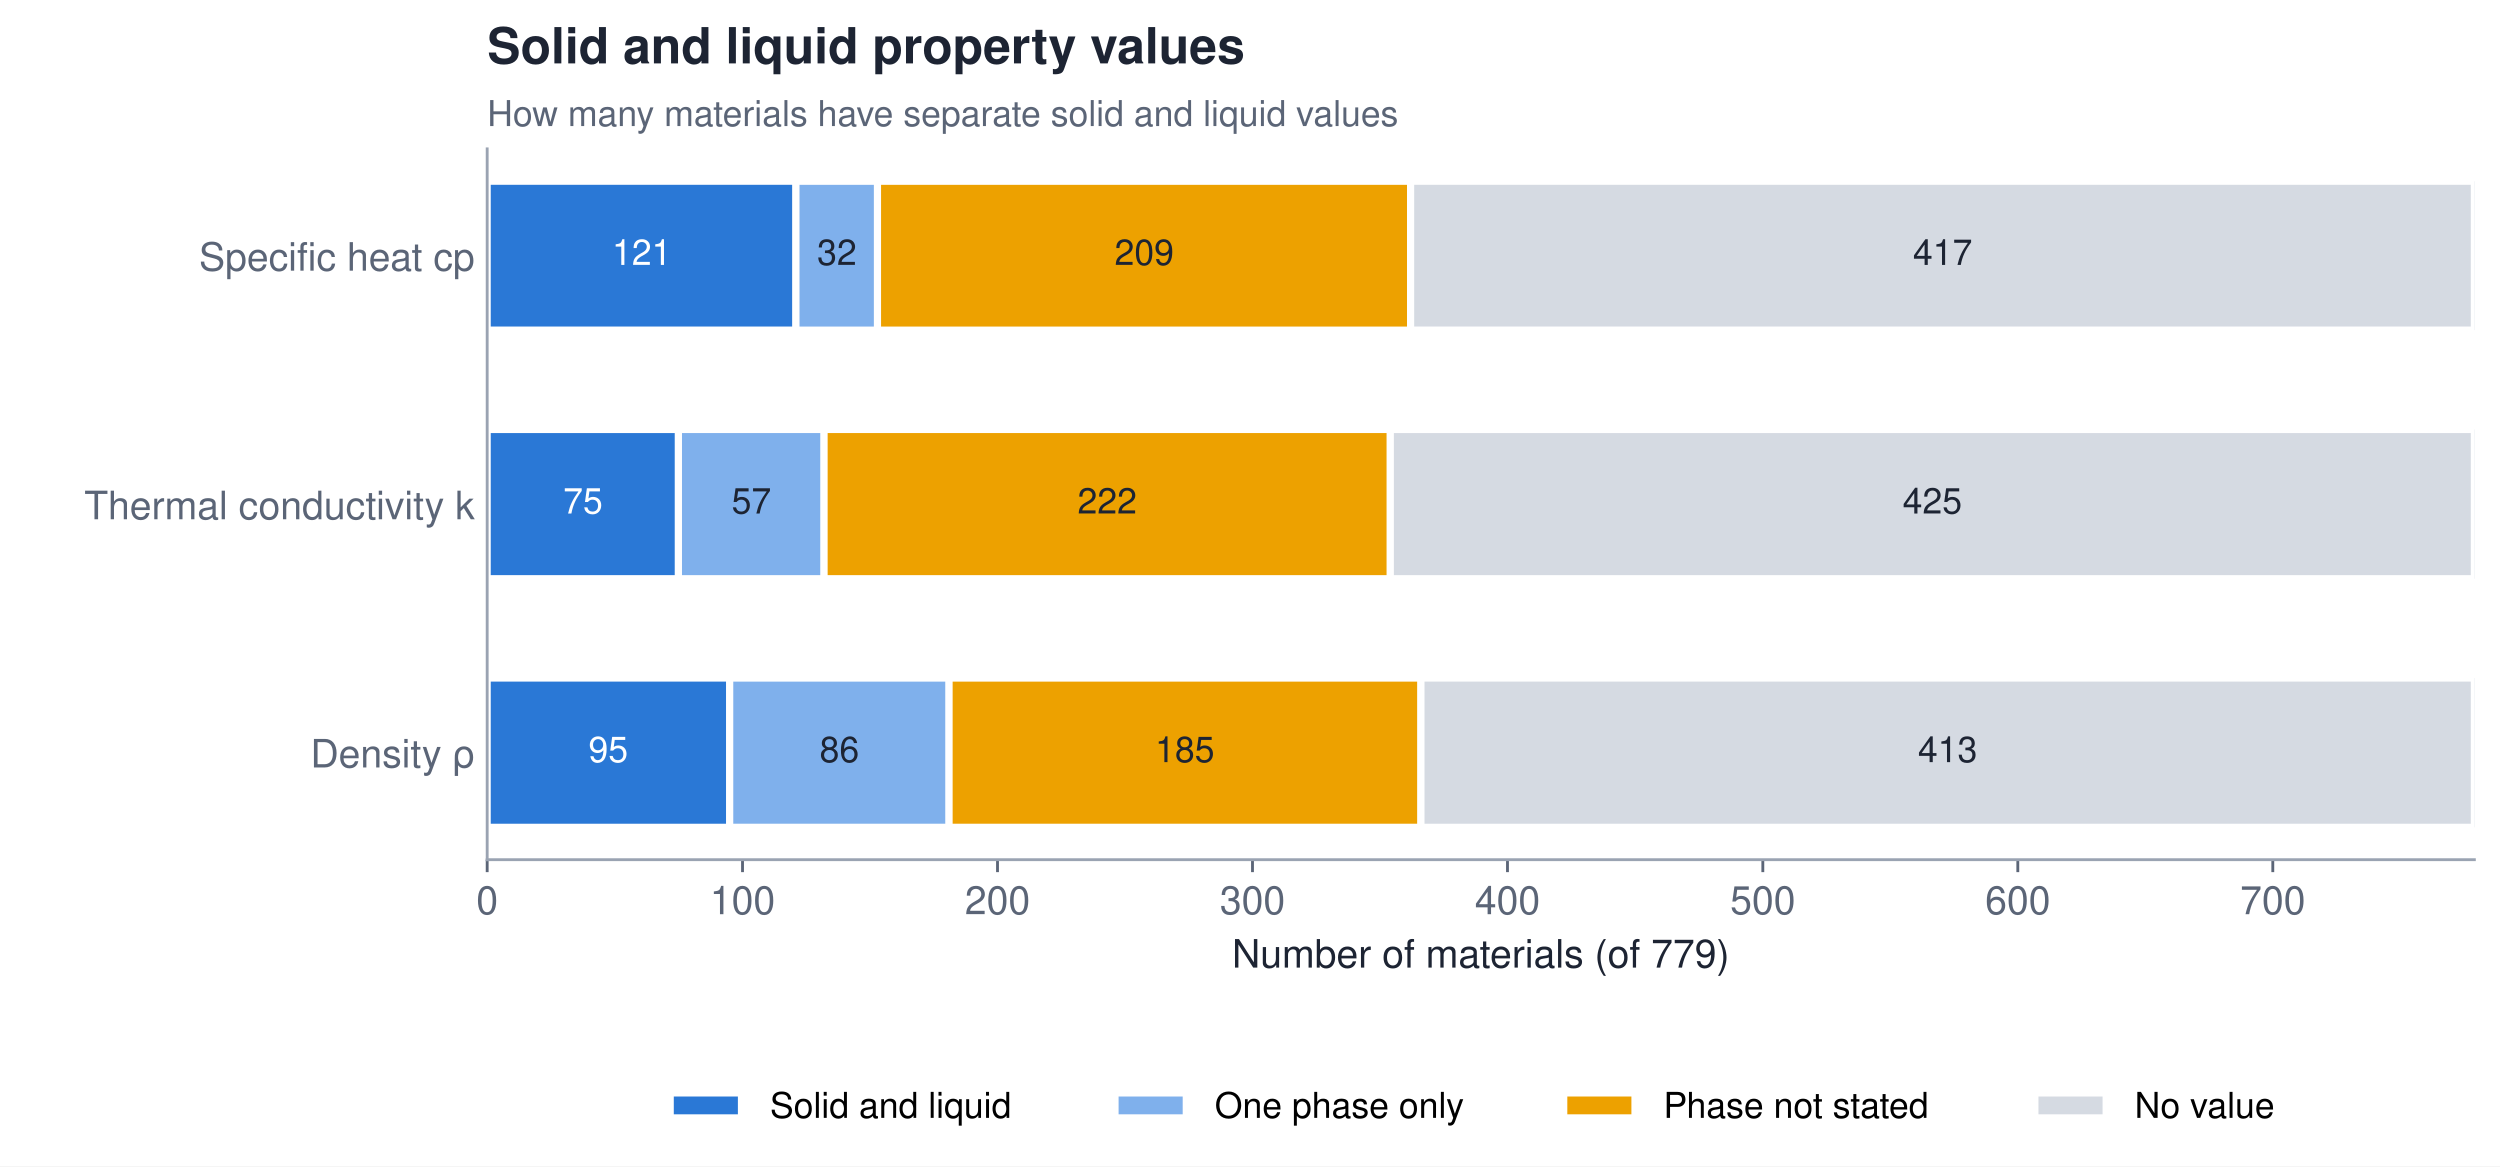
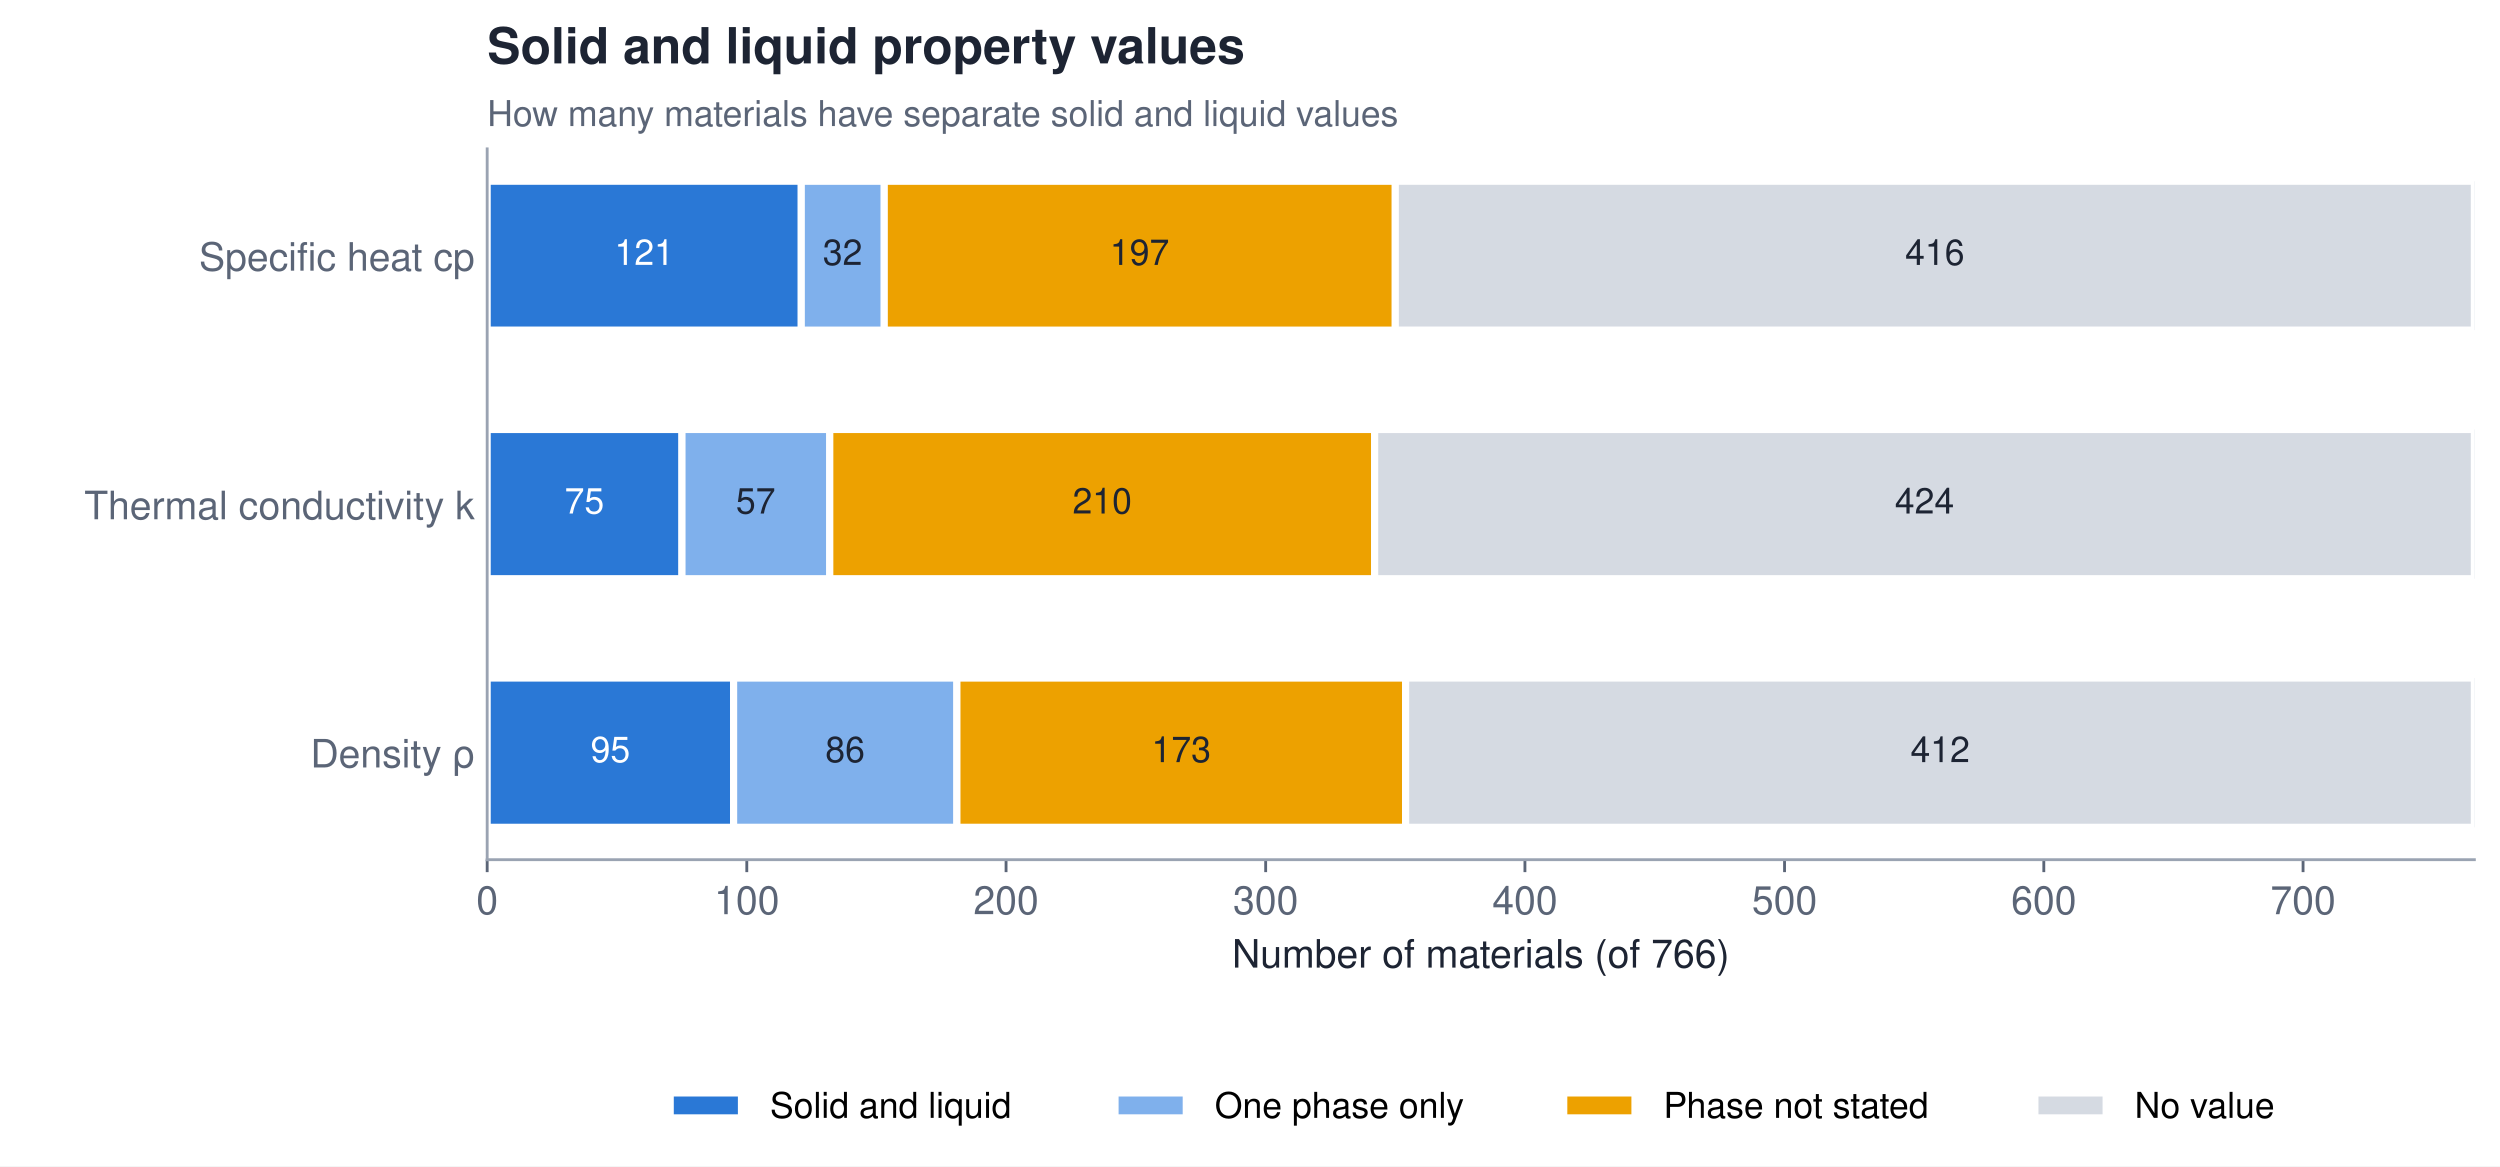
<svg xmlns="http://www.w3.org/2000/svg" xmlns:xlink="http://www.w3.org/1999/xlink" width="702.0pt" height="327.5pt" viewBox="0 0 702.0 327.5" version="1.1">
  <defs>
    <style type="text/css">*{stroke-linejoin: round; stroke-linecap: butt}</style>
  </defs>
  <g id="figure_1">
    <g id="patch_1">
      <path d="M 0 327.5  L 702.0 327.5  L 702.0 0  L 0 0  z " style="fill: #ffffff" />
    </g>
    <g id="axes_1">
      <g id="patch_2">
        <path d="M 136.8 241.4  L 694.8 241.4  L 694.8 41.8  L 136.8 41.8  z " style="fill: #ffffff" />
      </g>
      <g id="patch_3">
-         <path d="M 136.8 232.3  L 204.9 232.3  L 204.9 190.4  L 136.8 190.4  z " clip-path="url(#p5d6013736a)" style="fill: #2a78d6; stroke: #ffffff; stroke-width: 2; stroke-linejoin: miter" />
+         <path d="M 136.8 232.3  L 206.0 232.3  L 206.0 190.4  L 136.8 190.4  z " clip-path="url(#p3e9f175e6b)" style="fill: #2a78d6; stroke: #ffffff; stroke-width: 2; stroke-linejoin: miter" />
      </g>
      <g id="patch_4">
-         <path d="M 204.9 232.3  L 266.5 232.3  L 266.5 190.4  L 204.9 190.4  z " clip-path="url(#p5d6013736a)" style="fill: #7fb0ec; stroke: #ffffff; stroke-width: 2; stroke-linejoin: miter" />
+         <path d="M 206.0 232.3  L 268.7 232.3  L 268.7 190.4  L 206.0 190.4  z " clip-path="url(#p3e9f175e6b)" style="fill: #7fb0ec; stroke: #ffffff; stroke-width: 2; stroke-linejoin: miter" />
      </g>
      <g id="patch_5">
-         <path d="M 266.5 232.3  L 399.0 232.3  L 399.0 190.4  L 266.5 190.4  z " clip-path="url(#p5d6013736a)" style="fill: #eda100; stroke: #ffffff; stroke-width: 2; stroke-linejoin: miter" />
+         <path d="M 268.7 232.3  L 394.7 232.3  L 394.7 190.4  L 268.7 190.4  z " clip-path="url(#p3e9f175e6b)" style="fill: #eda100; stroke: #ffffff; stroke-width: 2; stroke-linejoin: miter" />
      </g>
      <g id="patch_6">
-         <path d="M 399.0 232.3  L 694.8 232.3  L 694.8 190.4  L 399.0 190.4  z " clip-path="url(#p5d6013736a)" style="fill: #d5dae2; stroke: #ffffff; stroke-width: 2; stroke-linejoin: miter" />
+         <path d="M 394.7 232.3  L 694.8 232.3  L 694.8 190.4  L 394.7 190.4  z " clip-path="url(#p3e9f175e6b)" style="fill: #d5dae2; stroke: #ffffff; stroke-width: 2; stroke-linejoin: miter" />
      </g>
      <g id="patch_7">
-         <path d="M 136.8 162.5  L 190.5 162.5  L 190.5 120.6  L 136.8 120.6  z " clip-path="url(#p5d6013736a)" style="fill: #2a78d6; stroke: #ffffff; stroke-width: 2; stroke-linejoin: miter" />
+         <path d="M 136.8 162.5  L 191.5 162.5  L 191.5 120.6  L 136.8 120.6  z " clip-path="url(#p3e9f175e6b)" style="fill: #2a78d6; stroke: #ffffff; stroke-width: 2; stroke-linejoin: miter" />
      </g>
      <g id="patch_8">
-         <path d="M 190.5 162.5  L 231.4 162.5  L 231.4 120.6  L 190.5 120.6  z " clip-path="url(#p5d6013736a)" style="fill: #7fb0ec; stroke: #ffffff; stroke-width: 2; stroke-linejoin: miter" />
+         <path d="M 191.5 162.5  L 233.0 162.5  L 233.0 120.6  L 191.5 120.6  z " clip-path="url(#p3e9f175e6b)" style="fill: #7fb0ec; stroke: #ffffff; stroke-width: 2; stroke-linejoin: miter" />
      </g>
      <g id="patch_9">
-         <path d="M 231.4 162.5  L 390.4 162.5  L 390.4 120.6  L 231.4 120.6  z " clip-path="url(#p5d6013736a)" style="fill: #eda100; stroke: #ffffff; stroke-width: 2; stroke-linejoin: miter" />
+         <path d="M 233.0 162.5  L 386.0 162.5  L 386.0 120.6  L 233.0 120.6  z " clip-path="url(#p3e9f175e6b)" style="fill: #eda100; stroke: #ffffff; stroke-width: 2; stroke-linejoin: miter" />
      </g>
      <g id="patch_10">
-         <path d="M 390.4 162.5  L 694.8 162.5  L 694.8 120.6  L 390.4 120.6  z " clip-path="url(#p5d6013736a)" style="fill: #d5dae2; stroke: #ffffff; stroke-width: 2; stroke-linejoin: miter" />
+         <path d="M 386.0 162.5  L 694.8 162.5  L 694.8 120.6  L 386.0 120.6  z " clip-path="url(#p3e9f175e6b)" style="fill: #d5dae2; stroke: #ffffff; stroke-width: 2; stroke-linejoin: miter" />
      </g>
      <g id="patch_11">
-         <path d="M 136.8 92.7  L 223.5 92.7  L 223.5 50.9  L 136.8 50.9  z " clip-path="url(#p5d6013736a)" style="fill: #2a78d6; stroke: #ffffff; stroke-width: 2; stroke-linejoin: miter" />
+         <path d="M 136.8 92.7  L 225.0 92.7  L 225.0 50.9  L 136.8 50.9  z " clip-path="url(#p3e9f175e6b)" style="fill: #2a78d6; stroke: #ffffff; stroke-width: 2; stroke-linejoin: miter" />
      </g>
      <g id="patch_12">
-         <path d="M 223.5 92.7  L 246.4 92.7  L 246.4 50.9  L 223.5 50.9  z " clip-path="url(#p5d6013736a)" style="fill: #7fb0ec; stroke: #ffffff; stroke-width: 2; stroke-linejoin: miter" />
+         <path d="M 225.0 92.7  L 248.3 92.7  L 248.3 50.9  L 225.0 50.9  z " clip-path="url(#p3e9f175e6b)" style="fill: #7fb0ec; stroke: #ffffff; stroke-width: 2; stroke-linejoin: miter" />
      </g>
      <g id="patch_13">
-         <path d="M 246.4 92.7  L 396.1 92.7  L 396.1 50.9  L 246.4 50.9  z " clip-path="url(#p5d6013736a)" style="fill: #eda100; stroke: #ffffff; stroke-width: 2; stroke-linejoin: miter" />
+         <path d="M 248.3 92.7  L 391.8 92.7  L 391.8 50.9  L 248.3 50.9  z " clip-path="url(#p3e9f175e6b)" style="fill: #eda100; stroke: #ffffff; stroke-width: 2; stroke-linejoin: miter" />
      </g>
      <g id="patch_14">
-         <path d="M 396.1 92.7  L 694.8 92.7  L 694.8 50.9  L 396.1 50.9  z " clip-path="url(#p5d6013736a)" style="fill: #d5dae2; stroke: #ffffff; stroke-width: 2; stroke-linejoin: miter" />
+         <path d="M 391.8 92.7  L 694.8 92.7  L 694.8 50.9  L 391.8 50.9  z " clip-path="url(#p3e9f175e6b)" style="fill: #d5dae2; stroke: #ffffff; stroke-width: 2; stroke-linejoin: miter" />
      </g>
      <g id="matplotlib.axis_1">
        <g id="xtick_1">
          <g id="line2d_1">
            <defs>
-               <path id="m13da36f473" d="M 0 0  L 0 3.5  " style="stroke: #5b6577; stroke-width: 0.8" />
+               <path id="ma7c67aecef" d="M 0 0  L 0 3.5  " style="stroke: #5b6577; stroke-width: 0.8" />
            </defs>
            <g>
-               <use xlink:href="#m13da36f473" x="136.8" y="241.4" style="fill: #5b6577; stroke: #5b6577; stroke-width: 0.8" />
+               <use xlink:href="#ma7c67aecef" x="136.8" y="241.4" style="fill: #5b6577; stroke: #5b6577; stroke-width: 0.8" />
            </g>
          </g>
          <g id="text_1">
            <text style="font-size: 11px; font-family: 'Segoe UI', Helvetica, Arial, 'DejaVu Sans', sans-serif; text-anchor: middle; fill: #5b6577" x="136.8" y="256.7" transform="rotate(-0 136.8 256.7)">0</text>
          </g>
        </g>
        <g id="xtick_2">
          <g id="line2d_2">
            <g>
-               <use xlink:href="#m13da36f473" x="208.5" y="241.4" style="fill: #5b6577; stroke: #5b6577; stroke-width: 0.8" />
+               <use xlink:href="#ma7c67aecef" x="209.7" y="241.4" style="fill: #5b6577; stroke: #5b6577; stroke-width: 0.8" />
            </g>
          </g>
          <g id="text_2">
-             <text style="font-size: 11px; font-family: 'Segoe UI', Helvetica, Arial, 'DejaVu Sans', sans-serif; text-anchor: middle; fill: #5b6577" x="208.5" y="256.7" transform="rotate(-0 208.5 256.7)">100</text>
+             <text style="font-size: 11px; font-family: 'Segoe UI', Helvetica, Arial, 'DejaVu Sans', sans-serif; text-anchor: middle; fill: #5b6577" x="209.7" y="256.7" transform="rotate(-0 209.7 256.7)">100</text>
          </g>
        </g>
        <g id="xtick_3">
          <g id="line2d_3">
            <g>
-               <use xlink:href="#m13da36f473" x="280.1" y="241.4" style="fill: #5b6577; stroke: #5b6577; stroke-width: 0.8" />
+               <use xlink:href="#ma7c67aecef" x="282.5" y="241.4" style="fill: #5b6577; stroke: #5b6577; stroke-width: 0.8" />
            </g>
          </g>
          <g id="text_3">
-             <text style="font-size: 11px; font-family: 'Segoe UI', Helvetica, Arial, 'DejaVu Sans', sans-serif; text-anchor: middle; fill: #5b6577" x="280.1" y="256.7" transform="rotate(-0 280.1 256.7)">200</text>
+             <text style="font-size: 11px; font-family: 'Segoe UI', Helvetica, Arial, 'DejaVu Sans', sans-serif; text-anchor: middle; fill: #5b6577" x="282.5" y="256.7" transform="rotate(-0 282.5 256.7)">200</text>
          </g>
        </g>
        <g id="xtick_4">
          <g id="line2d_4">
            <g>
-               <use xlink:href="#m13da36f473" x="351.7" y="241.4" style="fill: #5b6577; stroke: #5b6577; stroke-width: 0.8" />
+               <use xlink:href="#ma7c67aecef" x="355.4" y="241.4" style="fill: #5b6577; stroke: #5b6577; stroke-width: 0.8" />
            </g>
          </g>
          <g id="text_4">
-             <text style="font-size: 11px; font-family: 'Segoe UI', Helvetica, Arial, 'DejaVu Sans', sans-serif; text-anchor: middle; fill: #5b6577" x="351.7" y="256.7" transform="rotate(-0 351.7 256.7)">300</text>
+             <text style="font-size: 11px; font-family: 'Segoe UI', Helvetica, Arial, 'DejaVu Sans', sans-serif; text-anchor: middle; fill: #5b6577" x="355.4" y="256.7" transform="rotate(-0 355.4 256.7)">300</text>
          </g>
        </g>
        <g id="xtick_5">
          <g id="line2d_5">
            <g>
-               <use xlink:href="#m13da36f473" x="423.3" y="241.4" style="fill: #5b6577; stroke: #5b6577; stroke-width: 0.8" />
+               <use xlink:href="#ma7c67aecef" x="428.2" y="241.4" style="fill: #5b6577; stroke: #5b6577; stroke-width: 0.8" />
            </g>
          </g>
          <g id="text_5">
-             <text style="font-size: 11px; font-family: 'Segoe UI', Helvetica, Arial, 'DejaVu Sans', sans-serif; text-anchor: middle; fill: #5b6577" x="423.3" y="256.7" transform="rotate(-0 423.3 256.7)">400</text>
+             <text style="font-size: 11px; font-family: 'Segoe UI', Helvetica, Arial, 'DejaVu Sans', sans-serif; text-anchor: middle; fill: #5b6577" x="428.2" y="256.7" transform="rotate(-0 428.2 256.7)">400</text>
          </g>
        </g>
        <g id="xtick_6">
          <g id="line2d_6">
            <g>
-               <use xlink:href="#m13da36f473" x="495.0" y="241.4" style="fill: #5b6577; stroke: #5b6577; stroke-width: 0.8" />
+               <use xlink:href="#ma7c67aecef" x="501.1" y="241.4" style="fill: #5b6577; stroke: #5b6577; stroke-width: 0.8" />
            </g>
          </g>
          <g id="text_6">
-             <text style="font-size: 11px; font-family: 'Segoe UI', Helvetica, Arial, 'DejaVu Sans', sans-serif; text-anchor: middle; fill: #5b6577" x="495.0" y="256.7" transform="rotate(-0 495.0 256.7)">500</text>
+             <text style="font-size: 11px; font-family: 'Segoe UI', Helvetica, Arial, 'DejaVu Sans', sans-serif; text-anchor: middle; fill: #5b6577" x="501.1" y="256.7" transform="rotate(-0 501.1 256.7)">500</text>
          </g>
        </g>
        <g id="xtick_7">
          <g id="line2d_7">
            <g>
-               <use xlink:href="#m13da36f473" x="566.6" y="241.4" style="fill: #5b6577; stroke: #5b6577; stroke-width: 0.8" />
+               <use xlink:href="#ma7c67aecef" x="573.9" y="241.4" style="fill: #5b6577; stroke: #5b6577; stroke-width: 0.8" />
            </g>
          </g>
          <g id="text_7">
-             <text style="font-size: 11px; font-family: 'Segoe UI', Helvetica, Arial, 'DejaVu Sans', sans-serif; text-anchor: middle; fill: #5b6577" x="566.6" y="256.7" transform="rotate(-0 566.6 256.7)">600</text>
+             <text style="font-size: 11px; font-family: 'Segoe UI', Helvetica, Arial, 'DejaVu Sans', sans-serif; text-anchor: middle; fill: #5b6577" x="573.9" y="256.7" transform="rotate(-0 573.9 256.7)">600</text>
          </g>
        </g>
        <g id="xtick_8">
          <g id="line2d_8">
            <g>
-               <use xlink:href="#m13da36f473" x="638.2" y="241.4" style="fill: #5b6577; stroke: #5b6577; stroke-width: 0.8" />
+               <use xlink:href="#ma7c67aecef" x="646.7" y="241.4" style="fill: #5b6577; stroke: #5b6577; stroke-width: 0.8" />
            </g>
          </g>
          <g id="text_8">
-             <text style="font-size: 11px; font-family: 'Segoe UI', Helvetica, Arial, 'DejaVu Sans', sans-serif; text-anchor: middle; fill: #5b6577" x="638.2" y="256.7" transform="rotate(-0 638.2 256.7)">700</text>
+             <text style="font-size: 11px; font-family: 'Segoe UI', Helvetica, Arial, 'DejaVu Sans', sans-serif; text-anchor: middle; fill: #5b6577" x="646.7" y="256.7" transform="rotate(-0 646.7 256.7)">700</text>
          </g>
        </g>
        <g id="text_9">
-           <text style="font-size: 11px; font-family: 'Segoe UI', Helvetica, Arial, 'DejaVu Sans', sans-serif; text-anchor: middle; fill: #1d2433" x="415.8" y="271.7" transform="rotate(-0 415.8 271.7)">Number of materials (of 779)</text>
+           <text style="font-size: 11px; font-family: 'Segoe UI', Helvetica, Arial, 'DejaVu Sans', sans-serif; text-anchor: middle; fill: #1d2433" x="415.8" y="271.7" transform="rotate(-0 415.8 271.7)">Number of materials (of 766)</text>
        </g>
      </g>
      <g id="matplotlib.axis_2">
        <g id="ytick_1">
          <g id="line2d_9" />
          <g id="text_10">
            <text style="font-size: 11px; font-family: 'Segoe UI', Helvetica, Arial, 'DejaVu Sans', sans-serif; text-anchor: end; fill: #5b6577" x="133.3" y="215.5" transform="rotate(-0 133.3 215.5)">Density ρ</text>
          </g>
        </g>
        <g id="ytick_2">
          <g id="line2d_10" />
          <g id="text_11">
            <text style="font-size: 11px; font-family: 'Segoe UI', Helvetica, Arial, 'DejaVu Sans', sans-serif; text-anchor: end; fill: #5b6577" x="133.3" y="145.8" transform="rotate(-0 133.3 145.8)">Thermal conductivity k</text>
          </g>
        </g>
        <g id="ytick_3">
          <g id="line2d_11" />
          <g id="text_12">
            <text style="font-size: 11px; font-family: 'Segoe UI', Helvetica, Arial, 'DejaVu Sans', sans-serif; text-anchor: end; fill: #5b6577" x="133.3" y="76.0" transform="rotate(-0 133.3 76.0)">Specific heat cp</text>
          </g>
        </g>
      </g>
      <g id="patch_15">
        <path d="M 136.8 241.4  L 136.8 41.8  " style="fill: none; stroke: #9aa3b2; stroke-width: 0.8; stroke-linejoin: miter; stroke-linecap: square" />
      </g>
      <g id="patch_16">
        <path d="M 136.8 241.4  L 694.8 241.4  " style="fill: none; stroke: #9aa3b2; stroke-width: 0.8; stroke-linejoin: miter; stroke-linecap: square" />
      </g>
      <g id="text_13">
-         <text style="font-size: 10px; font-family: 'Segoe UI', Helvetica, Arial, 'DejaVu Sans', sans-serif; text-anchor: middle; fill: #ffffff" x="170.8" y="214.0" transform="rotate(-0 170.8 214.0)">95</text>
+         <text style="font-size: 10px; font-family: 'Segoe UI', Helvetica, Arial, 'DejaVu Sans', sans-serif; text-anchor: middle; fill: #ffffff" x="171.4" y="214.0" transform="rotate(-0 171.4 214.0)">95</text>
      </g>
      <g id="text_14">
-         <text style="font-size: 10px; font-family: 'Segoe UI', Helvetica, Arial, 'DejaVu Sans', sans-serif; text-anchor: middle; fill: #1d2433" x="235.7" y="214.0" transform="rotate(-0 235.7 214.0)">86</text>
+         <text style="font-size: 10px; font-family: 'Segoe UI', Helvetica, Arial, 'DejaVu Sans', sans-serif; text-anchor: middle; fill: #1d2433" x="237.3" y="214.0" transform="rotate(-0 237.3 214.0)">86</text>
      </g>
      <g id="text_15">
-         <text style="font-size: 10px; font-family: 'Segoe UI', Helvetica, Arial, 'DejaVu Sans', sans-serif; text-anchor: middle; fill: #1d2433" x="332.7" y="214.0" transform="rotate(-0 332.7 214.0)">185</text>
+         <text style="font-size: 10px; font-family: 'Segoe UI', Helvetica, Arial, 'DejaVu Sans', sans-serif; text-anchor: middle; fill: #1d2433" x="331.7" y="214.0" transform="rotate(-0 331.7 214.0)">173</text>
      </g>
      <g id="text_16">
-         <text style="font-size: 10px; font-family: 'Segoe UI', Helvetica, Arial, 'DejaVu Sans', sans-serif; text-anchor: middle; fill: #1d2433" x="546.9" y="214.0" transform="rotate(-0 546.9 214.0)">413</text>
+         <text style="font-size: 10px; font-family: 'Segoe UI', Helvetica, Arial, 'DejaVu Sans', sans-serif; text-anchor: middle; fill: #1d2433" x="544.8" y="214.0" transform="rotate(-0 544.8 214.0)">412</text>
      </g>
      <g id="text_17">
-         <text style="font-size: 10px; font-family: 'Segoe UI', Helvetica, Arial, 'DejaVu Sans', sans-serif; text-anchor: middle; fill: #ffffff" x="163.7" y="144.2" transform="rotate(-0 163.7 144.2)">75</text>
+         <text style="font-size: 10px; font-family: 'Segoe UI', Helvetica, Arial, 'DejaVu Sans', sans-serif; text-anchor: middle; fill: #ffffff" x="164.1" y="144.2" transform="rotate(-0 164.1 144.2)">75</text>
      </g>
      <g id="text_18">
-         <text style="font-size: 10px; font-family: 'Segoe UI', Helvetica, Arial, 'DejaVu Sans', sans-serif; text-anchor: middle; fill: #1d2433" x="211.0" y="144.2" transform="rotate(-0 211.0 144.2)">57</text>
+         <text style="font-size: 10px; font-family: 'Segoe UI', Helvetica, Arial, 'DejaVu Sans', sans-serif; text-anchor: middle; fill: #1d2433" x="212.2" y="144.2" transform="rotate(-0 212.2 144.2)">57</text>
      </g>
      <g id="text_19">
-         <text style="font-size: 10px; font-family: 'Segoe UI', Helvetica, Arial, 'DejaVu Sans', sans-serif; text-anchor: middle; fill: #1d2433" x="310.9" y="144.2" transform="rotate(-0 310.9 144.2)">222</text>
+         <text style="font-size: 10px; font-family: 'Segoe UI', Helvetica, Arial, 'DejaVu Sans', sans-serif; text-anchor: middle; fill: #1d2433" x="309.5" y="144.2" transform="rotate(-0 309.5 144.2)">210</text>
      </g>
      <g id="text_20">
-         <text style="font-size: 10px; font-family: 'Segoe UI', Helvetica, Arial, 'DejaVu Sans', sans-serif; text-anchor: middle; fill: #1d2433" x="542.6" y="144.2" transform="rotate(-0 542.6 144.2)">425</text>
+         <text style="font-size: 10px; font-family: 'Segoe UI', Helvetica, Arial, 'DejaVu Sans', sans-serif; text-anchor: middle; fill: #1d2433" x="540.4" y="144.2" transform="rotate(-0 540.4 144.2)">424</text>
      </g>
      <g id="text_21">
-         <text style="font-size: 10px; font-family: 'Segoe UI', Helvetica, Arial, 'DejaVu Sans', sans-serif; text-anchor: middle; fill: #ffffff" x="180.2" y="74.4" transform="rotate(-0 180.2 74.4)">121</text>
+         <text style="font-size: 10px; font-family: 'Segoe UI', Helvetica, Arial, 'DejaVu Sans', sans-serif; text-anchor: middle; fill: #ffffff" x="180.9" y="74.4" transform="rotate(-0 180.9 74.4)">121</text>
      </g>
      <g id="text_22">
-         <text style="font-size: 10px; font-family: 'Segoe UI', Helvetica, Arial, 'DejaVu Sans', sans-serif; text-anchor: middle; fill: #1d2433" x="235.0" y="74.4" transform="rotate(-0 235.0 74.4)">32</text>
+         <text style="font-size: 10px; font-family: 'Segoe UI', Helvetica, Arial, 'DejaVu Sans', sans-serif; text-anchor: middle; fill: #1d2433" x="236.6" y="74.4" transform="rotate(-0 236.6 74.4)">32</text>
      </g>
      <g id="text_23">
-         <text style="font-size: 10px; font-family: 'Segoe UI', Helvetica, Arial, 'DejaVu Sans', sans-serif; text-anchor: middle; fill: #1d2433" x="321.3" y="74.4" transform="rotate(-0 321.3 74.4)">209</text>
+         <text style="font-size: 10px; font-family: 'Segoe UI', Helvetica, Arial, 'DejaVu Sans', sans-serif; text-anchor: middle; fill: #1d2433" x="320.0" y="74.4" transform="rotate(-0 320.0 74.4)">197</text>
      </g>
      <g id="text_24">
-         <text style="font-size: 10px; font-family: 'Segoe UI', Helvetica, Arial, 'DejaVu Sans', sans-serif; text-anchor: middle; fill: #1d2433" x="545.5" y="74.4" transform="rotate(-0 545.5 74.4)">417</text>
+         <text style="font-size: 10px; font-family: 'Segoe UI', Helvetica, Arial, 'DejaVu Sans', sans-serif; text-anchor: middle; fill: #1d2433" x="543.3" y="74.4" transform="rotate(-0 543.3 74.4)">416</text>
      </g>
      <g id="text_25">
        <text style="font-size: 10px; font-family: 'Segoe UI', Helvetica, Arial, 'DejaVu Sans', sans-serif; text-anchor: start; fill: #5b6577" x="136.8" y="35.4" transform="rotate(-0 136.8 35.4)">How many materials have separate solid and liquid values</text>
      </g>
      <g id="text_26">
        <text style="font-weight: 700; font-size: 14px; font-family: 'Segoe UI', Helvetica, Arial, 'DejaVu Sans', sans-serif; text-anchor: start; fill: #1d2433" x="136.8" y="17.8" transform="rotate(-0 136.8 17.8)">Solid and liquid property values</text>
      </g>
      <g id="legend_1">
        <g id="patch_17">
          <path d="M 188.2 313.9  L 208.2 313.9  L 208.2 306.9  L 188.2 306.9  z " style="fill: #2a78d6; stroke: #ffffff; stroke-width: 2; stroke-linejoin: miter" />
        </g>
        <g id="text_27">
          <text style="font-size: 10px; font-family: 'Segoe UI', Helvetica, Arial, 'DejaVu Sans', sans-serif; text-anchor: start" x="216.2" y="313.9" transform="rotate(-0 216.2 313.9)">Solid and liquid</text>
        </g>
        <g id="patch_18">
          <path d="M 313.1 313.9  L 333.1 313.9  L 333.1 306.9  L 313.1 306.9  z " style="fill: #7fb0ec; stroke: #ffffff; stroke-width: 2; stroke-linejoin: miter" />
        </g>
        <g id="text_28">
          <text style="font-size: 10px; font-family: 'Segoe UI', Helvetica, Arial, 'DejaVu Sans', sans-serif; text-anchor: start" x="341.1" y="313.9" transform="rotate(-0 341.1 313.9)">One phase only</text>
        </g>
        <g id="patch_19">
          <path d="M 439.1 313.9  L 459.1 313.9  L 459.1 306.9  L 439.1 306.9  z " style="fill: #eda100; stroke: #ffffff; stroke-width: 2; stroke-linejoin: miter" />
        </g>
        <g id="text_29">
          <text style="font-size: 10px; font-family: 'Segoe UI', Helvetica, Arial, 'DejaVu Sans', sans-serif; text-anchor: start" x="467.1" y="313.9" transform="rotate(-0 467.1 313.9)">Phase not stated</text>
        </g>
        <g id="patch_20">
          <path d="M 571.4 313.9  L 591.4 313.9  L 591.4 306.9  L 571.4 306.9  z " style="fill: #d5dae2; stroke: #ffffff; stroke-width: 2; stroke-linejoin: miter" />
        </g>
        <g id="text_30">
          <text style="font-size: 10px; font-family: 'Segoe UI', Helvetica, Arial, 'DejaVu Sans', sans-serif; text-anchor: start" x="599.4" y="313.9" transform="rotate(-0 599.4 313.9)">No value</text>
        </g>
      </g>
    </g>
  </g>
  <defs>
-     <clipPath id="p5d6013736a">
+     <clipPath id="p3e9f175e6b">
      <rect x="136.8" y="41.8" width="558" height="199.5" />
    </clipPath>
  </defs>
</svg>
